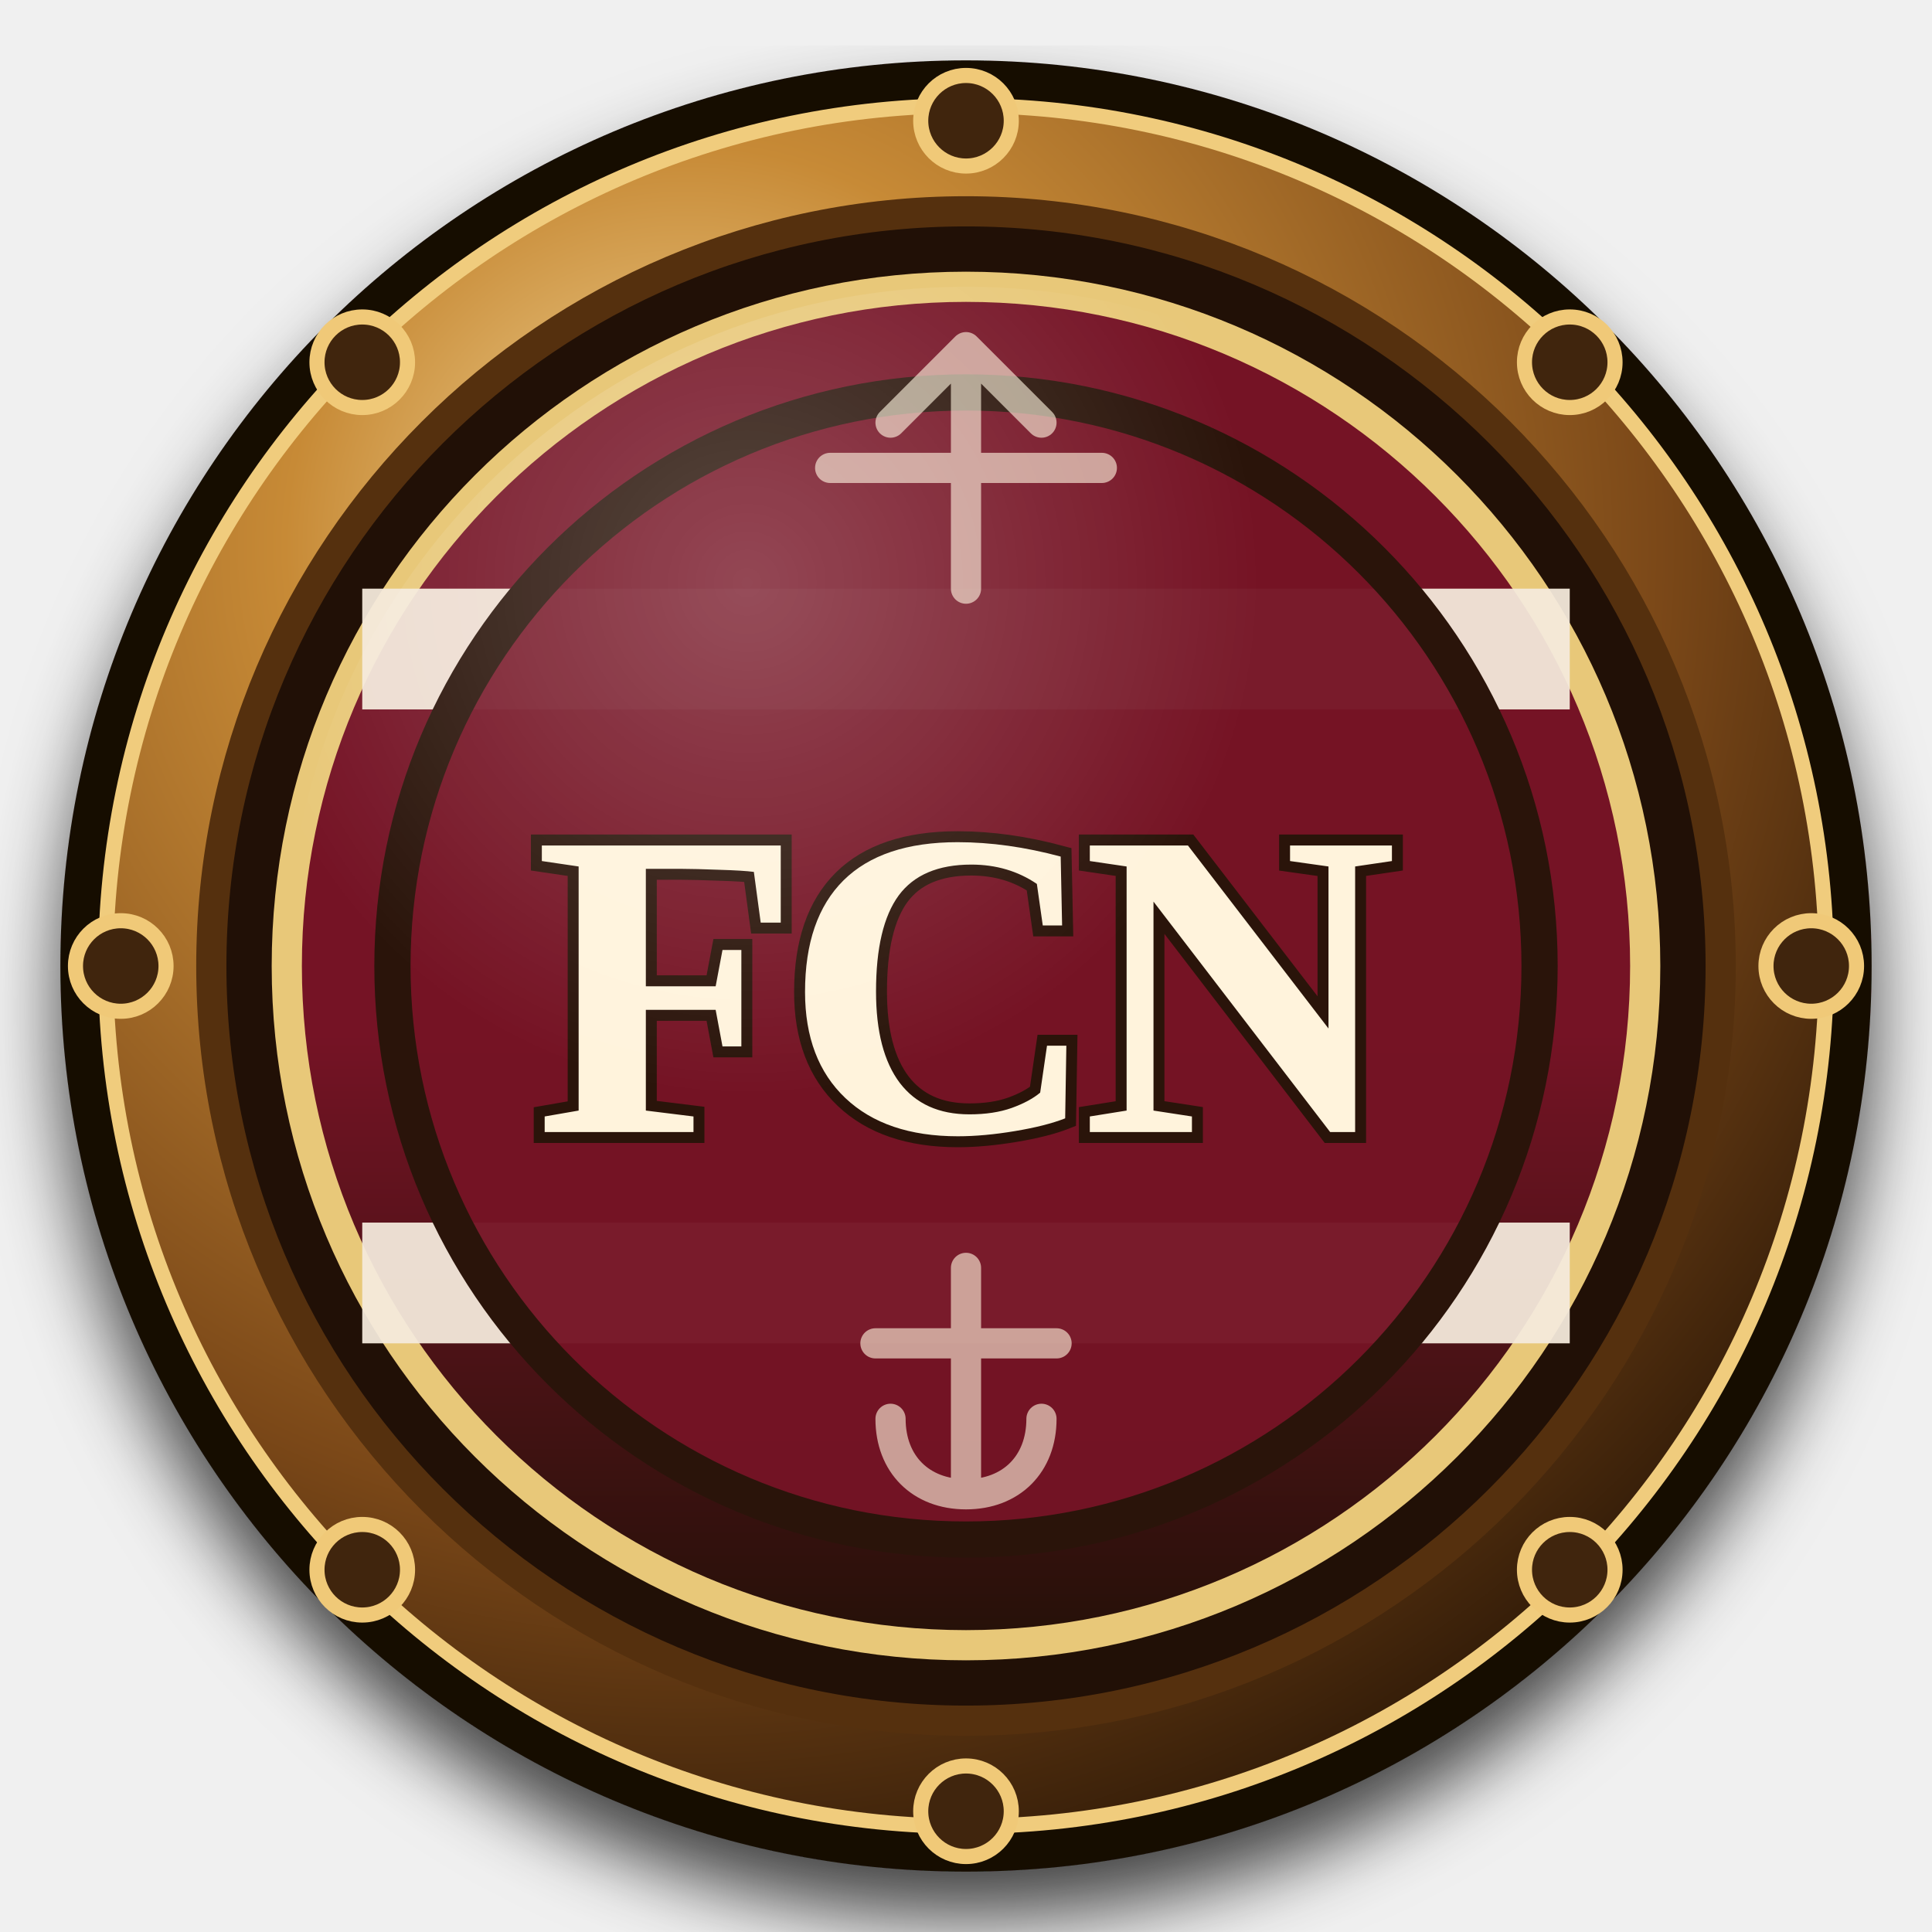
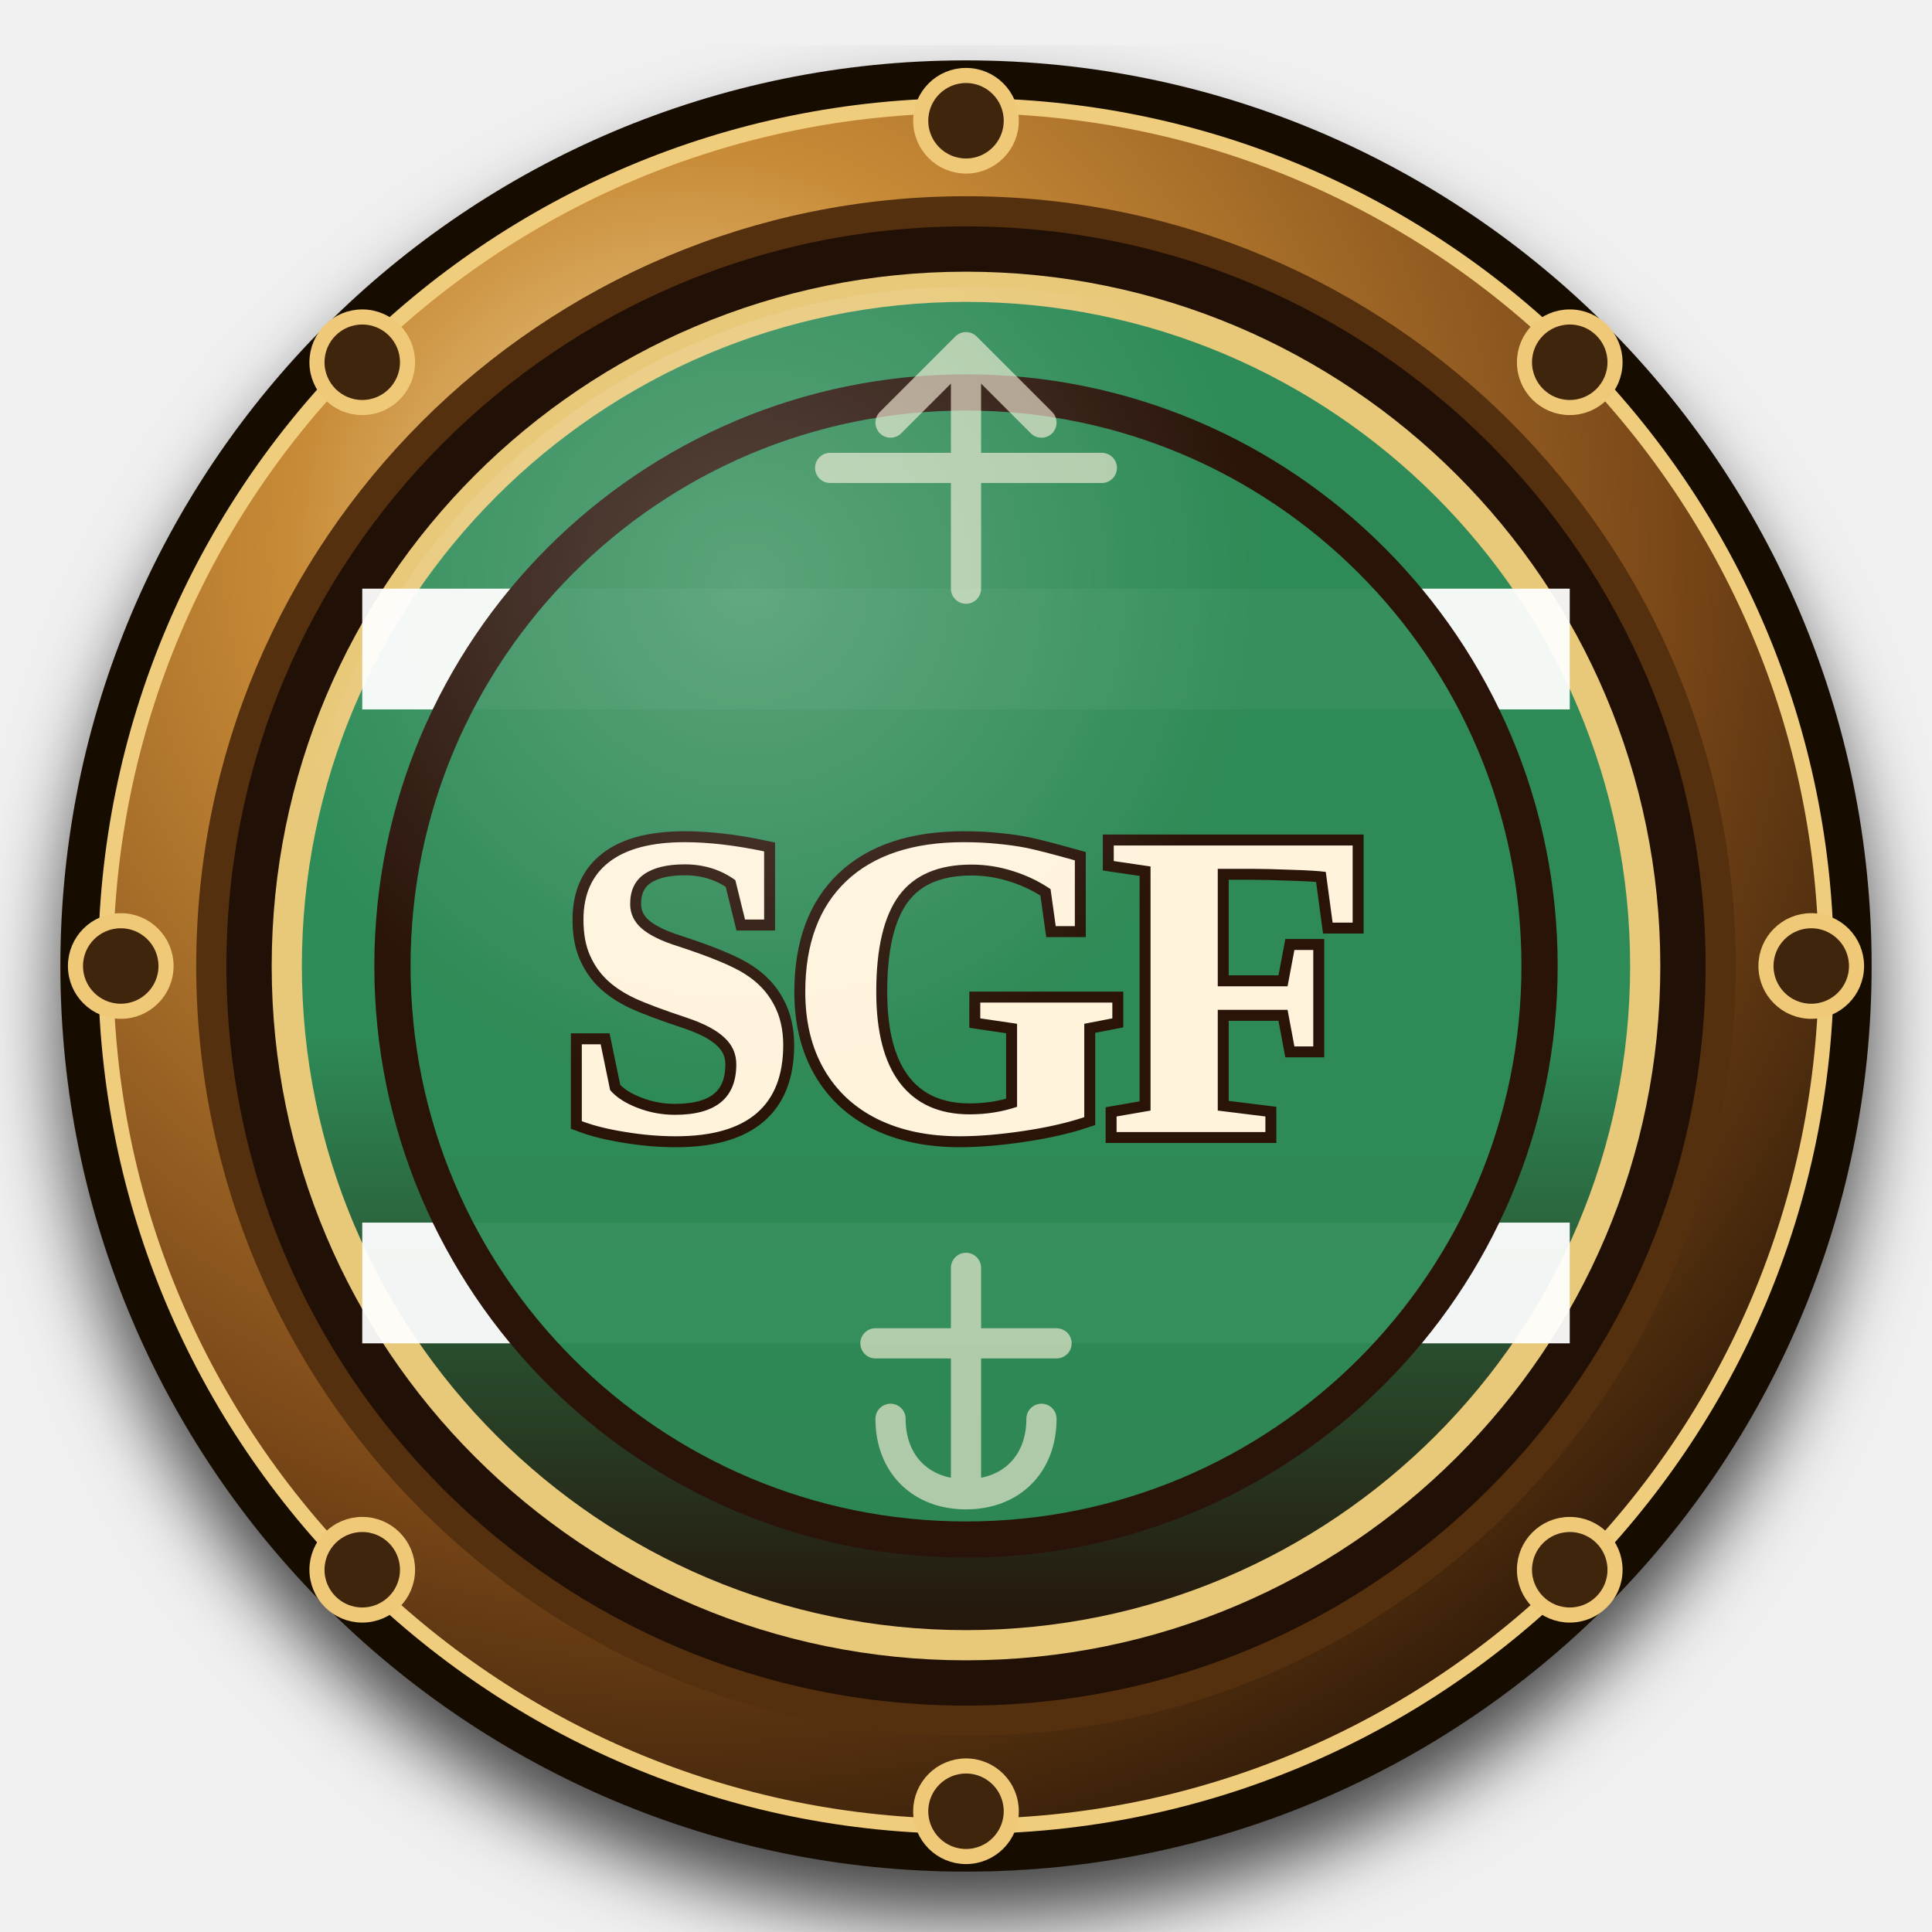
<svg xmlns="http://www.w3.org/2000/svg" viewBox="0 0 128 128" role="img" aria-labelledby="title desc">
  <defs>
    <radialGradient id="metal" cx="34%" cy="26%" r="82%">
      <stop offset="0" stop-color="#f7dda0" />
      <stop offset=".28" stop-color="#c78a36" />
      <stop offset=".68" stop-color="#7b4818" />
      <stop offset="1" stop-color="#291606" />
    </radialGradient>
    <linearGradient id="enamel" x1="0" y1="0" x2="0" y2="1">
-       <stop stop-color="#751325" />
-       <stop offset=".55" stop-color="#751325" />
+       <stop stop-color="#2e8b57" />
+       <stop offset=".55" stop-color="#2e8b57" />
      <stop offset="1" stop-color="#241108" />
    </linearGradient>
    <radialGradient id="shine" cx="34%" cy="22%" r="75%">
      <stop offset="0" stop-color="#ffffff" stop-opacity=".22" />
      <stop offset=".5" stop-color="#ffffff" stop-opacity="0" />
    </radialGradient>
    <filter id="shadow">
      <feDropShadow dx="0" dy="3" stdDeviation="2.5" flood-opacity=".72" />
    </filter>
  </defs>
  <circle cx="64" cy="64" r="60" fill="#160b06" filter="url(#shadow)" />
  <circle cx="64" cy="64" r="57" fill="url(#metal)" stroke="#f0cc7d" stroke-width="1" />
  <circle cx="64" cy="64" r="50" fill="#211006" stroke="#55300e" stroke-width="2" />
  <circle cx="64" cy="64" r="45" fill="url(#enamel)" stroke="#e8c879" stroke-width="2" />
-   <path d="M24 43h80M24 85h80" stroke="#f4eadc" stroke-width="8" opacity=".94" />
-   <circle cx="64" cy="64" r="38" fill="#751325" fill-opacity=".96" stroke="#2a140a" stroke-width="2.4" />
+   <path d="M24 43h80M24 85h80" stroke="#ffffff" stroke-width="8" opacity=".94" />
+   <circle cx="64" cy="64" r="38" fill="#2e8b57" fill-opacity=".96" stroke="#2a140a" stroke-width="2.4" />
  <path d="M55 31h18M64 23v16M59 28l5-5 5 5" fill="none" stroke="#fff3dc" stroke-width="2" stroke-linecap="round" stroke-linejoin="round" opacity=".62" />
-   <text x="64" y="75" text-anchor="middle" fill="#fff3dc" stroke="#2a140a" stroke-width="1.45" paint-order="stroke" font-family="Georgia, 'Times New Roman', serif" font-size="29" font-weight="700" letter-spacing="-1.2">FCN</text>
+   <text x="64" y="75" text-anchor="middle" fill="#fff3dc" stroke="#2a140a" stroke-width="1.45" paint-order="stroke" font-family="Georgia, 'Times New Roman', serif" font-size="29" font-weight="700" letter-spacing="-1.2">SGF</text>
  <path d="M59 94c0 3 2 5 5 5s5-2 5-5M64 84v15M58 89h12" fill="none" stroke="#fff3dc" stroke-width="2" stroke-linecap="round" opacity=".62" />
  <circle cx="64" cy="64" r="45" fill="url(#shine)" />
  <g fill="#40250d" stroke="#f0c978" stroke-width="1">
    <circle cx="64" cy="8" r="3" />
    <circle cx="104" cy="24" r="3" />
    <circle cx="120" cy="64" r="3" />
    <circle cx="104" cy="104" r="3" />
    <circle cx="64" cy="120" r="3" />
    <circle cx="24" cy="104" r="3" />
    <circle cx="8" cy="64" r="3" />
    <circle cx="24" cy="24" r="3" />
  </g>
</svg>
